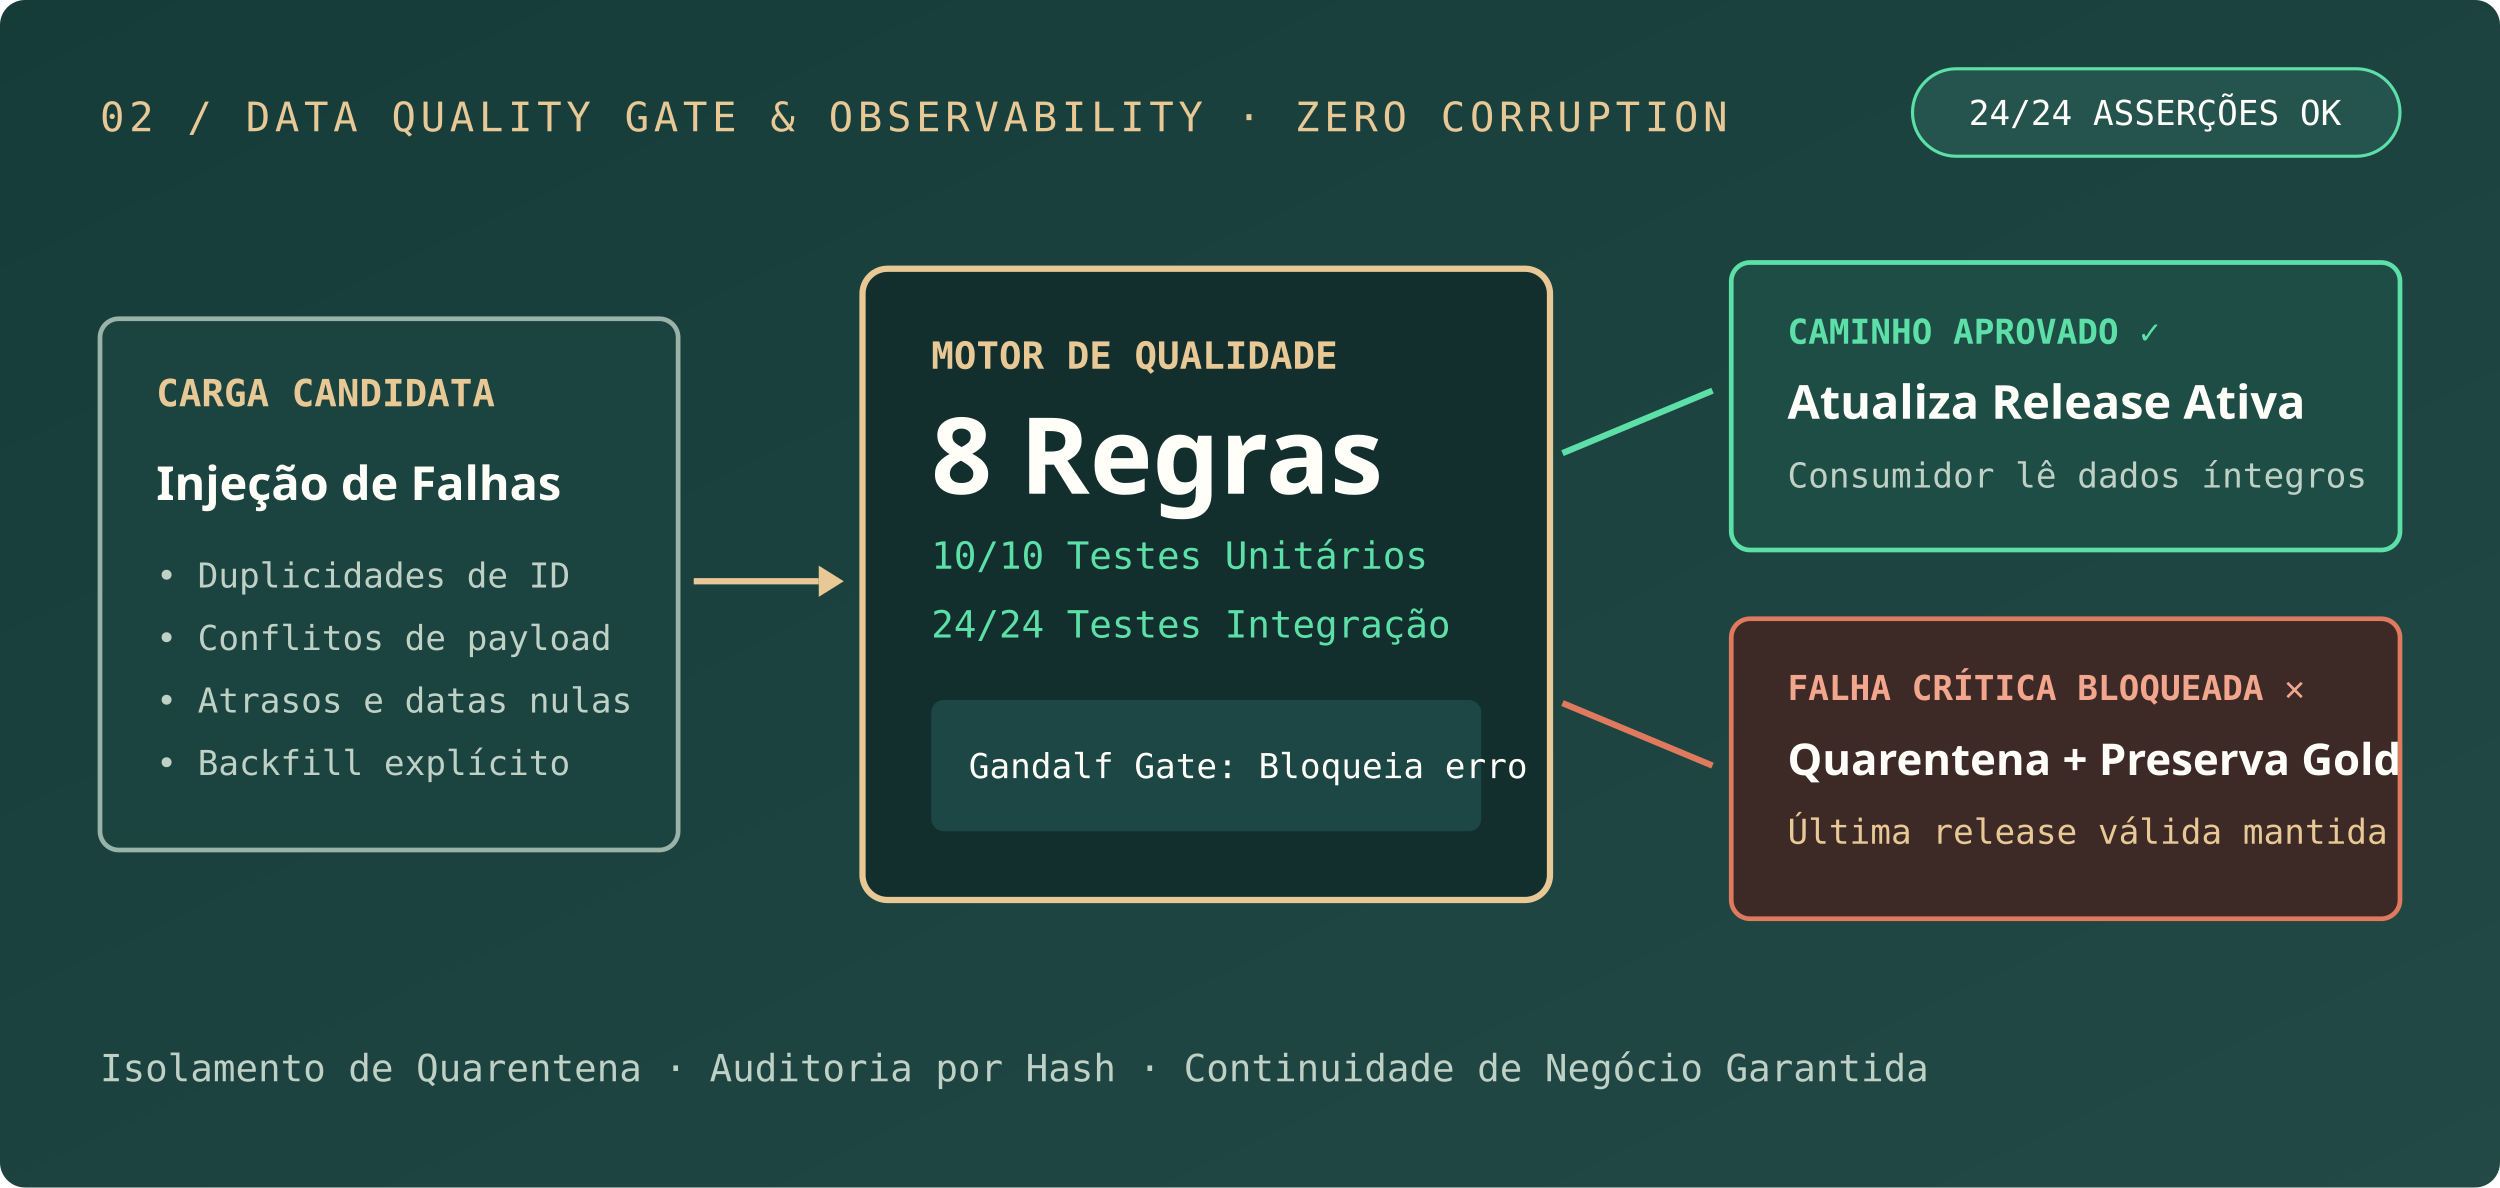
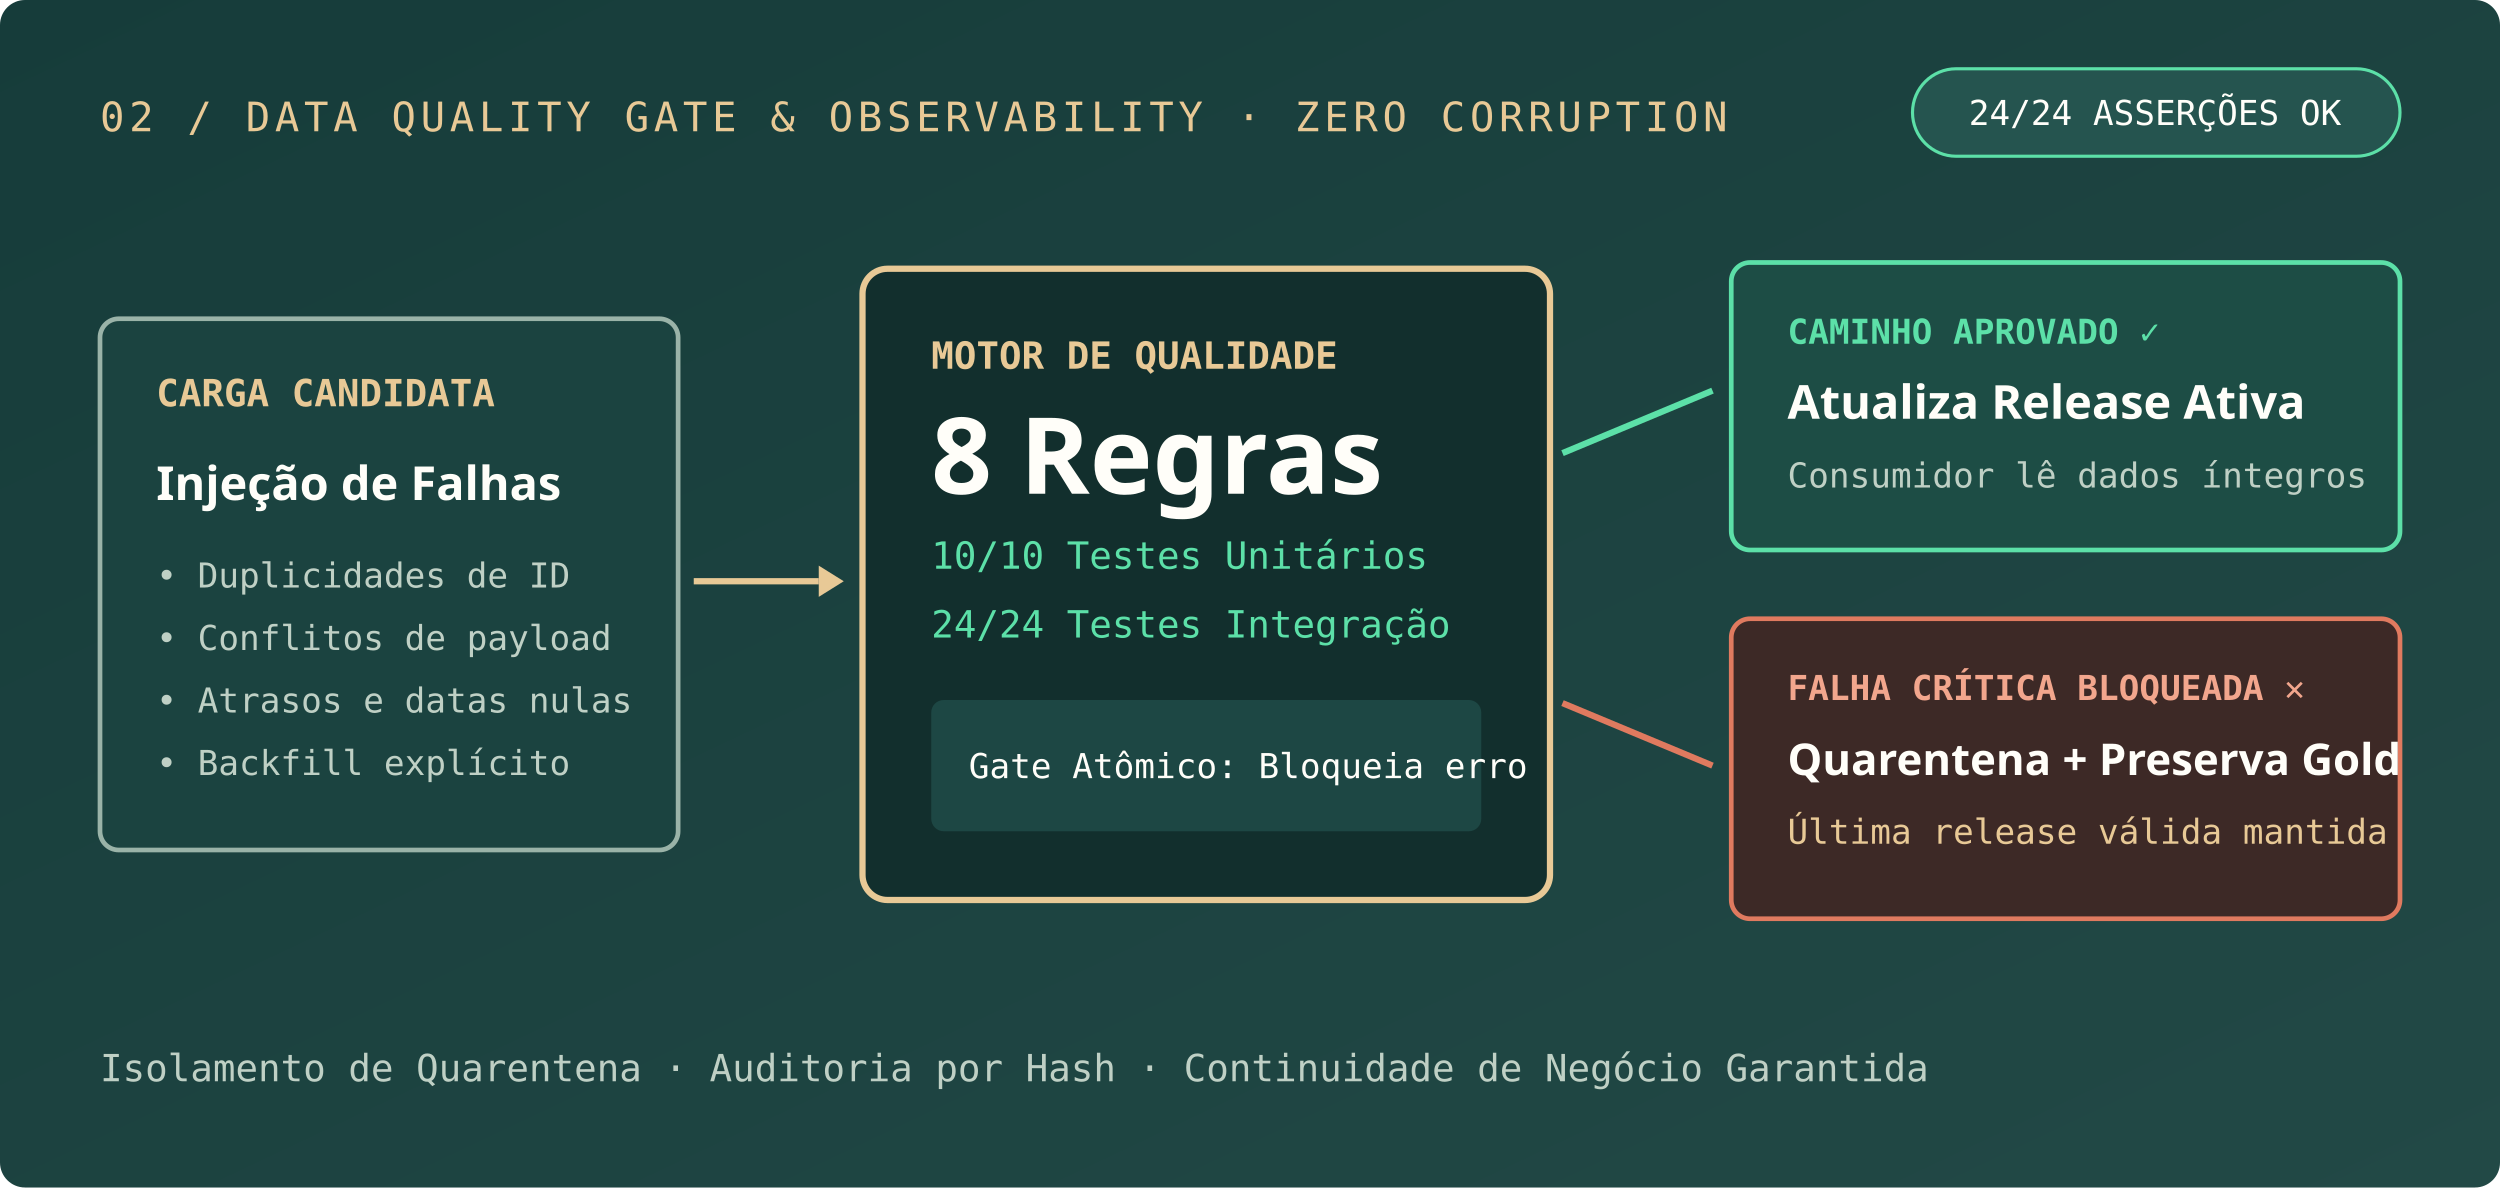
<svg xmlns="http://www.w3.org/2000/svg" viewBox="0 0 800 380" role="img" aria-label="Gate de Qualidade e Observabilidade com Quarentena e Proteção de Release">
  <defs>
    <linearGradient id="bg02" x1="0" y1="0" x2="1" y2="1">
      <stop offset="0%" stop-color="#163c3a" />
      <stop offset="100%" stop-color="#224946" />
    </linearGradient>
  </defs>
  <rect width="800" height="380" rx="8" fill="url(#bg02)" />
  <text x="32" y="42" fill="#e8c996" font-family="Consolas, monospace" font-size="13" letter-spacing="1.5">02 / DATA QUALITY GATE &amp; OBSERVABILITY · ZERO CORRUPTION</text>
  <rect x="612" y="22" width="156" height="28" rx="14" fill="#25544f" stroke="#5ce0a8" stroke-width="1" />
  <text x="630" y="40" fill="#fffef9" font-family="Consolas, monospace" font-size="11">24/24 ASSERÇÕES OK</text>
  <rect x="32" y="102" width="185" height="170" rx="6" fill="#1b4340" stroke="#9ab3a8" stroke-width="1.5" />
  <text x="50" y="130" fill="#e8c996" font-family="Consolas, monospace" font-size="12" font-weight="bold">CARGA CANDIDATA</text>
  <text x="50" y="160" fill="#fffef9" font-family="Segoe UI, sans-serif" font-size="15" font-weight="bold">Injeção de Falhas</text>
  <text x="50" y="188" fill="#bfd0c5" font-family="Consolas, monospace" font-size="11">• Duplicidades de ID</text>
  <text x="50" y="208" fill="#bfd0c5" font-family="Consolas, monospace" font-size="11">• Conflitos de payload</text>
  <text x="50" y="228" fill="#bfd0c5" font-family="Consolas, monospace" font-size="11">• Atrasos e datas nulas</text>
  <text x="50" y="248" fill="#bfd0c5" font-family="Consolas, monospace" font-size="11">• Backfill explícito</text>
  <path d="M222 186 L262 186" stroke="#e8c996" stroke-width="2" />
  <polygon points="262,181 270,186 262,191" fill="#e8c996" />
  <rect x="276" y="86" width="220" height="202" rx="8" fill="#122f2d" stroke="#e8c996" stroke-width="2" />
  <text x="298" y="118" fill="#e8c996" font-family="Consolas, monospace" font-size="12" font-weight="bold">MOTOR DE QUALIDADE</text>
  <text x="298" y="158" fill="#fffef9" font-family="Segoe UI, sans-serif" font-size="34" font-weight="bold">8 Regras</text>
  <text x="298" y="182" fill="#5ce0a8" font-family="Consolas, monospace" font-size="12">10/10 Testes Unitários</text>
  <text x="298" y="204" fill="#5ce0a8" font-family="Consolas, monospace" font-size="12">24/24 Testes Integração</text>
  <rect x="298" y="224" width="176" height="42" rx="4" fill="#1d4744" />
-   <text x="310" y="249" fill="#fffef9" font-family="Consolas, monospace" font-size="11">Gandalf Gate: Bloqueia erro</text>
+   <text x="310" y="249" fill="#fffef9" font-family="Consolas, monospace" font-size="11">Gate Atômico: Bloqueia erro</text>
  <path d="M500 145 L548 125" stroke="#5ce0a8" stroke-width="2" />
  <rect x="554" y="84" width="214" height="92" rx="6" fill="#1d4d45" stroke="#5ce0a8" stroke-width="1.5" />
  <text x="572" y="110" fill="#5ce0a8" font-family="Consolas, monospace" font-size="11" font-weight="bold">CAMINHO APROVADO ✓</text>
  <text x="572" y="134" fill="#fffef9" font-family="Segoe UI, sans-serif" font-size="15" font-weight="bold">Atualiza Release Ativa</text>
  <text x="572" y="156" fill="#bfd0c5" font-family="Consolas, monospace" font-size="11">Consumidor lê dados íntegros</text>
  <path d="M500 225 L548 245" stroke="#e07a5f" stroke-width="2" />
  <rect x="554" y="198" width="214" height="96" rx="6" fill="#3d2926" stroke="#e07a5f" stroke-width="1.5" />
  <text x="572" y="224" fill="#f2a68d" font-family="Consolas, monospace" font-size="11" font-weight="bold">FALHA CRÍTICA BLOQUEADA ✕</text>
  <text x="572" y="248" fill="#fffef9" font-family="Segoe UI, sans-serif" font-size="14" font-weight="bold">Quarentena + Preserva Gold</text>
  <text x="572" y="270" fill="#e8c996" font-family="Consolas, monospace" font-size="11">Última release válida mantida</text>
  <text x="32" y="346" fill="#bfd0c5" font-family="Consolas, monospace" font-size="12">Isolamento de Quarentena · Auditoria por Hash · Continuidade de Negócio Garantida</text>
</svg>
